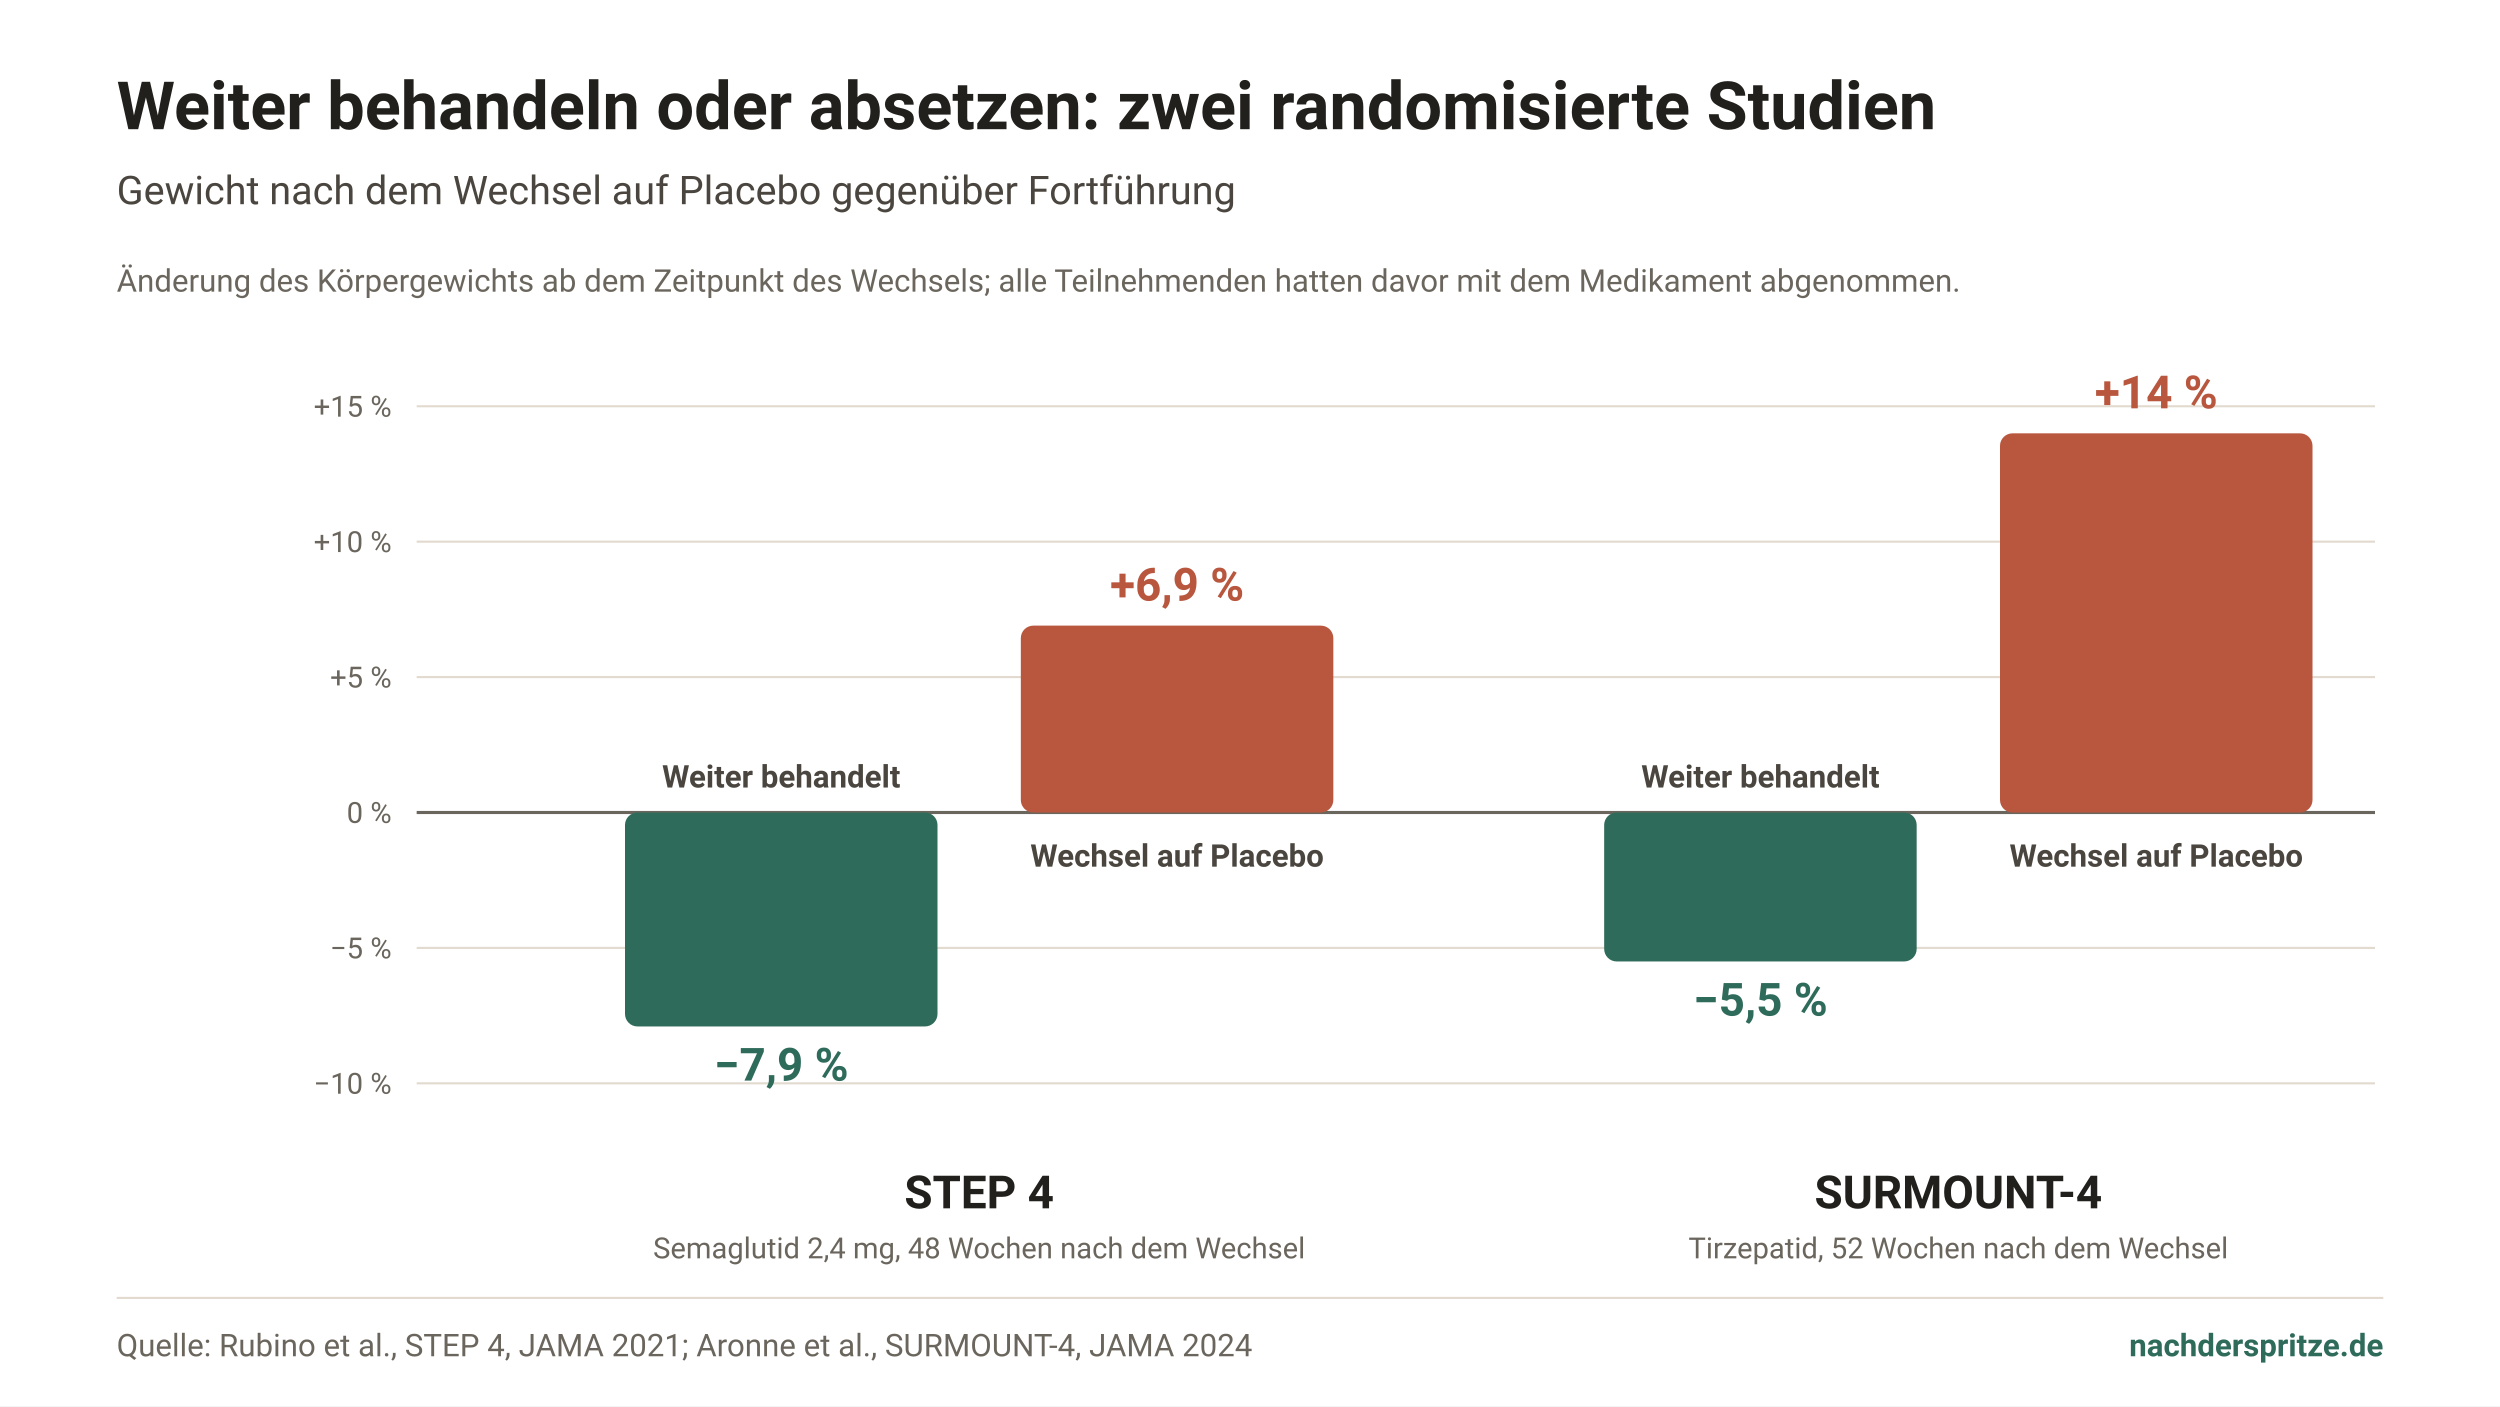
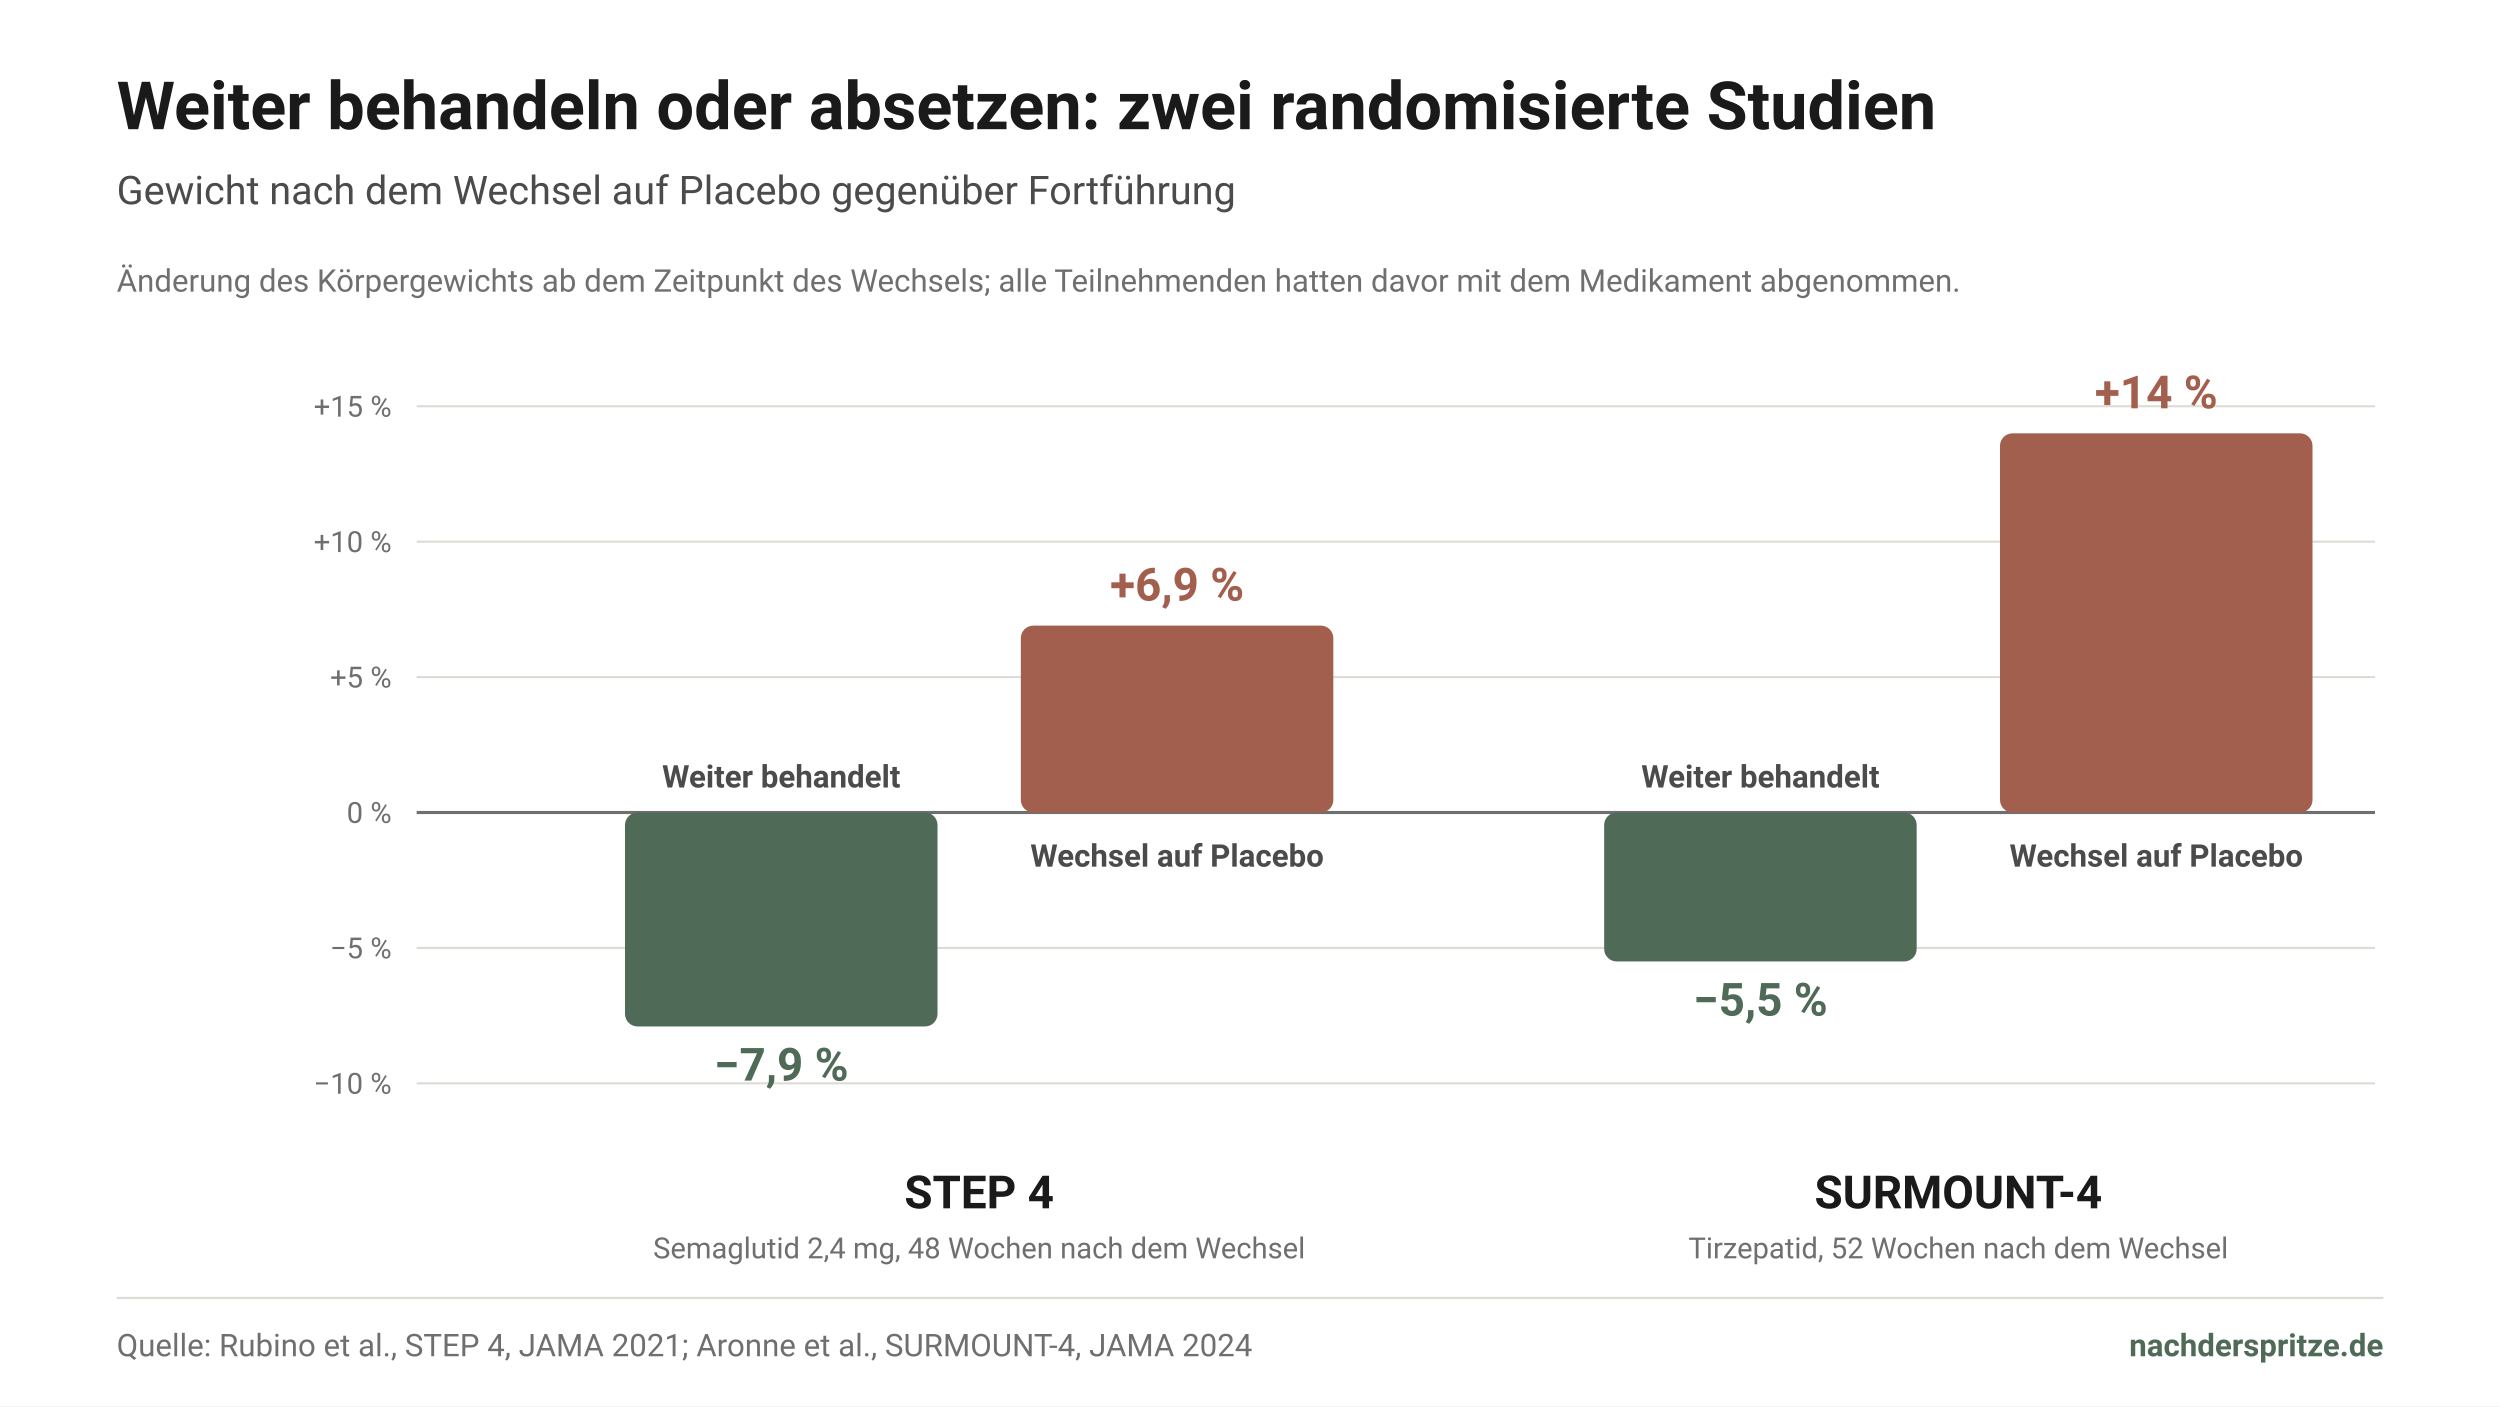
- <svg xmlns="http://www.w3.org/2000/svg" width="1200" height="675" viewBox="0 0 1200 675" role="img" aria-labelledby="t d" font-family="system-ui, -apple-system, 'Segoe UI', Roboto, Helvetica, Arial, sans-serif">
+ <svg xmlns="http://www.w3.org/2000/svg" width="1200" height="675" viewBox="0 0 1200 675" role="img" aria-labelledby="t d" font-family="'Hanken Grotesk Variable', 'Hanken Grotesk', system-ui, -apple-system, 'Segoe UI', Roboto, Helvetica, Arial, sans-serif">
  <rect width="1200" height="675" fill="#ffffff" />
-   <text x="56" y="62" font-size="32" font-weight="700" fill="#22201c" text-anchor="start">Weiter behandeln oder absetzen: zwei randomisierte Studien</text>
-   <text x="56" y="98" font-size="19" font-weight="400" fill="#4a463f" text-anchor="start">Gewicht nach dem Wechsel auf Placebo gegenüber Fortführung</text>
-   <line x1="200" y1="520" x2="1140" y2="520" stroke="#e2dace" stroke-width="1" />
-   <text x="188" y="525" font-size="14" font-weight="400" fill="#6b665d" text-anchor="end">−10 %</text>
-   <line x1="200" y1="455" x2="1140" y2="455" stroke="#e2dace" stroke-width="1" />
-   <text x="188" y="460" font-size="14" font-weight="400" fill="#6b665d" text-anchor="end">−5 %</text>
-   <line x1="200" y1="390" x2="1140" y2="390" stroke="#6b665d" stroke-width="1.5" />
-   <text x="188" y="395" font-size="14" font-weight="400" fill="#6b665d" text-anchor="end">0 %</text>
-   <line x1="200" y1="325" x2="1140" y2="325" stroke="#e2dace" stroke-width="1" />
-   <text x="188" y="330" font-size="14" font-weight="400" fill="#6b665d" text-anchor="end">+5 %</text>
-   <line x1="200" y1="260" x2="1140" y2="260" stroke="#e2dace" stroke-width="1" />
-   <text x="188" y="265" font-size="14" font-weight="400" fill="#6b665d" text-anchor="end">+10 %</text>
-   <line x1="200" y1="195" x2="1140" y2="195" stroke="#e2dace" stroke-width="1" />
-   <text x="188" y="200" font-size="14" font-weight="400" fill="#6b665d" text-anchor="end">+15 %</text>
-   <rect x="300" y="390" width="150" height="102.7" rx="6" fill="#2f6b5a" />
-   <text x="375" y="518.7" font-size="22" font-weight="700" fill="#2f6b5a" text-anchor="middle">−7,9 %</text>
-   <text x="375" y="378" font-size="15" font-weight="600" fill="#4a463f" text-anchor="middle">Weiter behandelt</text>
-   <rect x="490" y="300.3" width="150" height="89.7" rx="6" fill="#b8563e" />
-   <text x="565" y="288.3" font-size="22" font-weight="700" fill="#b8563e" text-anchor="middle">+6,9 %</text>
-   <text x="565" y="416" font-size="15" font-weight="600" fill="#4a463f" text-anchor="middle">Wechsel auf Placebo</text>
-   <text x="470" y="580" font-size="22" font-weight="700" fill="#22201c" text-anchor="middle">STEP 4</text>
-   <text x="470" y="604" font-size="14" font-weight="400" fill="#6b665d" text-anchor="middle">Semaglutid 2,4 mg, 48 Wochen nach dem Wechsel</text>
-   <rect x="770" y="390" width="150" height="71.5" rx="6" fill="#2f6b5a" />
-   <text x="845" y="487.5" font-size="22" font-weight="700" fill="#2f6b5a" text-anchor="middle">−5,5 %</text>
-   <text x="845" y="378" font-size="15" font-weight="600" fill="#4a463f" text-anchor="middle">Weiter behandelt</text>
-   <rect x="960" y="208" width="150" height="182" rx="6" fill="#b8563e" />
-   <text x="1035" y="196" font-size="22" font-weight="700" fill="#b8563e" text-anchor="middle">+14 %</text>
-   <text x="1035" y="416" font-size="15" font-weight="600" fill="#4a463f" text-anchor="middle">Wechsel auf Placebo</text>
-   <text x="940" y="580" font-size="22" font-weight="700" fill="#22201c" text-anchor="middle">SURMOUNT-4</text>
-   <text x="940" y="604" font-size="14" font-weight="400" fill="#6b665d" text-anchor="middle">Tirzepatid, 52 Wochen nach dem Wechsel</text>
-   <text x="56" y="140" font-size="15" font-weight="400" fill="#6b665d" text-anchor="start">Änderung des Körpergewichts ab dem Zeitpunkt des Wechsels; alle Teilnehmenden hatten davor mit dem Medikament abgenommen.</text>
-   <line x1="56" y1="623" x2="1144" y2="623" stroke="#e2dace" stroke-width="1" />
-   <text x="56" y="651" font-size="15" font-weight="400" fill="#6b665d" text-anchor="start">Quelle: Rubino et al., STEP 4, JAMA 2021; Aronne et al., SURMOUNT-4, JAMA 2024</text>
-   <text x="1144" y="651" font-size="15" font-weight="600" fill="#2f6b5a" text-anchor="end">nachderspritze.de</text>
+   <text x="56" y="62" font-size="32" font-weight="700" fill="#1a1a1a" text-anchor="start">Weiter behandeln oder absetzen: zwei randomisierte Studien</text>
+   <text x="56" y="98" font-size="19" font-weight="400" fill="#4b4b4b" text-anchor="start">Gewicht nach dem Wechsel auf Placebo gegenüber Fortführung</text>
+   <line x1="200" y1="520" x2="1140" y2="520" stroke="#dedbd4" stroke-width="1" />
+   <text x="188" y="525" font-size="14" font-weight="400" fill="#6f6f6f" text-anchor="end">−10 %</text>
+   <line x1="200" y1="455" x2="1140" y2="455" stroke="#dedbd4" stroke-width="1" />
+   <text x="188" y="460" font-size="14" font-weight="400" fill="#6f6f6f" text-anchor="end">−5 %</text>
+   <line x1="200" y1="390" x2="1140" y2="390" stroke="#6f6f6f" stroke-width="1.5" />
+   <text x="188" y="395" font-size="14" font-weight="400" fill="#6f6f6f" text-anchor="end">0 %</text>
+   <line x1="200" y1="325" x2="1140" y2="325" stroke="#dedbd4" stroke-width="1" />
+   <text x="188" y="330" font-size="14" font-weight="400" fill="#6f6f6f" text-anchor="end">+5 %</text>
+   <line x1="200" y1="260" x2="1140" y2="260" stroke="#dedbd4" stroke-width="1" />
+   <text x="188" y="265" font-size="14" font-weight="400" fill="#6f6f6f" text-anchor="end">+10 %</text>
+   <line x1="200" y1="195" x2="1140" y2="195" stroke="#dedbd4" stroke-width="1" />
+   <text x="188" y="200" font-size="14" font-weight="400" fill="#6f6f6f" text-anchor="end">+15 %</text>
+   <rect x="300" y="390" width="150" height="102.7" rx="6" fill="#4f6b57" />
+   <text x="375" y="518.7" font-size="22" font-weight="700" fill="#4f6b57" text-anchor="middle">−7,9 %</text>
+   <text x="375" y="378" font-size="15" font-weight="600" fill="#4b4b4b" text-anchor="middle">Weiter behandelt</text>
+   <rect x="490" y="300.3" width="150" height="89.7" rx="6" fill="#a35f4d" />
+   <text x="565" y="288.3" font-size="22" font-weight="700" fill="#a35f4d" text-anchor="middle">+6,9 %</text>
+   <text x="565" y="416" font-size="15" font-weight="600" fill="#4b4b4b" text-anchor="middle">Wechsel auf Placebo</text>
+   <text x="470" y="580" font-size="22" font-weight="700" fill="#1a1a1a" text-anchor="middle">STEP 4</text>
+   <text x="470" y="604" font-size="14" font-weight="400" fill="#6f6f6f" text-anchor="middle">Semaglutid 2,4 mg, 48 Wochen nach dem Wechsel</text>
+   <rect x="770" y="390" width="150" height="71.5" rx="6" fill="#4f6b57" />
+   <text x="845" y="487.5" font-size="22" font-weight="700" fill="#4f6b57" text-anchor="middle">−5,5 %</text>
+   <text x="845" y="378" font-size="15" font-weight="600" fill="#4b4b4b" text-anchor="middle">Weiter behandelt</text>
+   <rect x="960" y="208" width="150" height="182" rx="6" fill="#a35f4d" />
+   <text x="1035" y="196" font-size="22" font-weight="700" fill="#a35f4d" text-anchor="middle">+14 %</text>
+   <text x="1035" y="416" font-size="15" font-weight="600" fill="#4b4b4b" text-anchor="middle">Wechsel auf Placebo</text>
+   <text x="940" y="580" font-size="22" font-weight="700" fill="#1a1a1a" text-anchor="middle">SURMOUNT-4</text>
+   <text x="940" y="604" font-size="14" font-weight="400" fill="#6f6f6f" text-anchor="middle">Tirzepatid, 52 Wochen nach dem Wechsel</text>
+   <text x="56" y="140" font-size="15" font-weight="400" fill="#6f6f6f" text-anchor="start">Änderung des Körpergewichts ab dem Zeitpunkt des Wechsels; alle Teilnehmenden hatten davor mit dem Medikament abgenommen.</text>
+   <line x1="56" y1="623" x2="1144" y2="623" stroke="#dedbd4" stroke-width="1" />
+   <text x="56" y="651" font-size="15" font-weight="400" fill="#6f6f6f" text-anchor="start">Quelle: Rubino et al., STEP 4, JAMA 2021; Aronne et al., SURMOUNT-4, JAMA 2024</text>
+   <text x="1144" y="651" font-size="15" font-weight="600" fill="#4f6b57" text-anchor="end">nachderspritze.de</text>
</svg>
